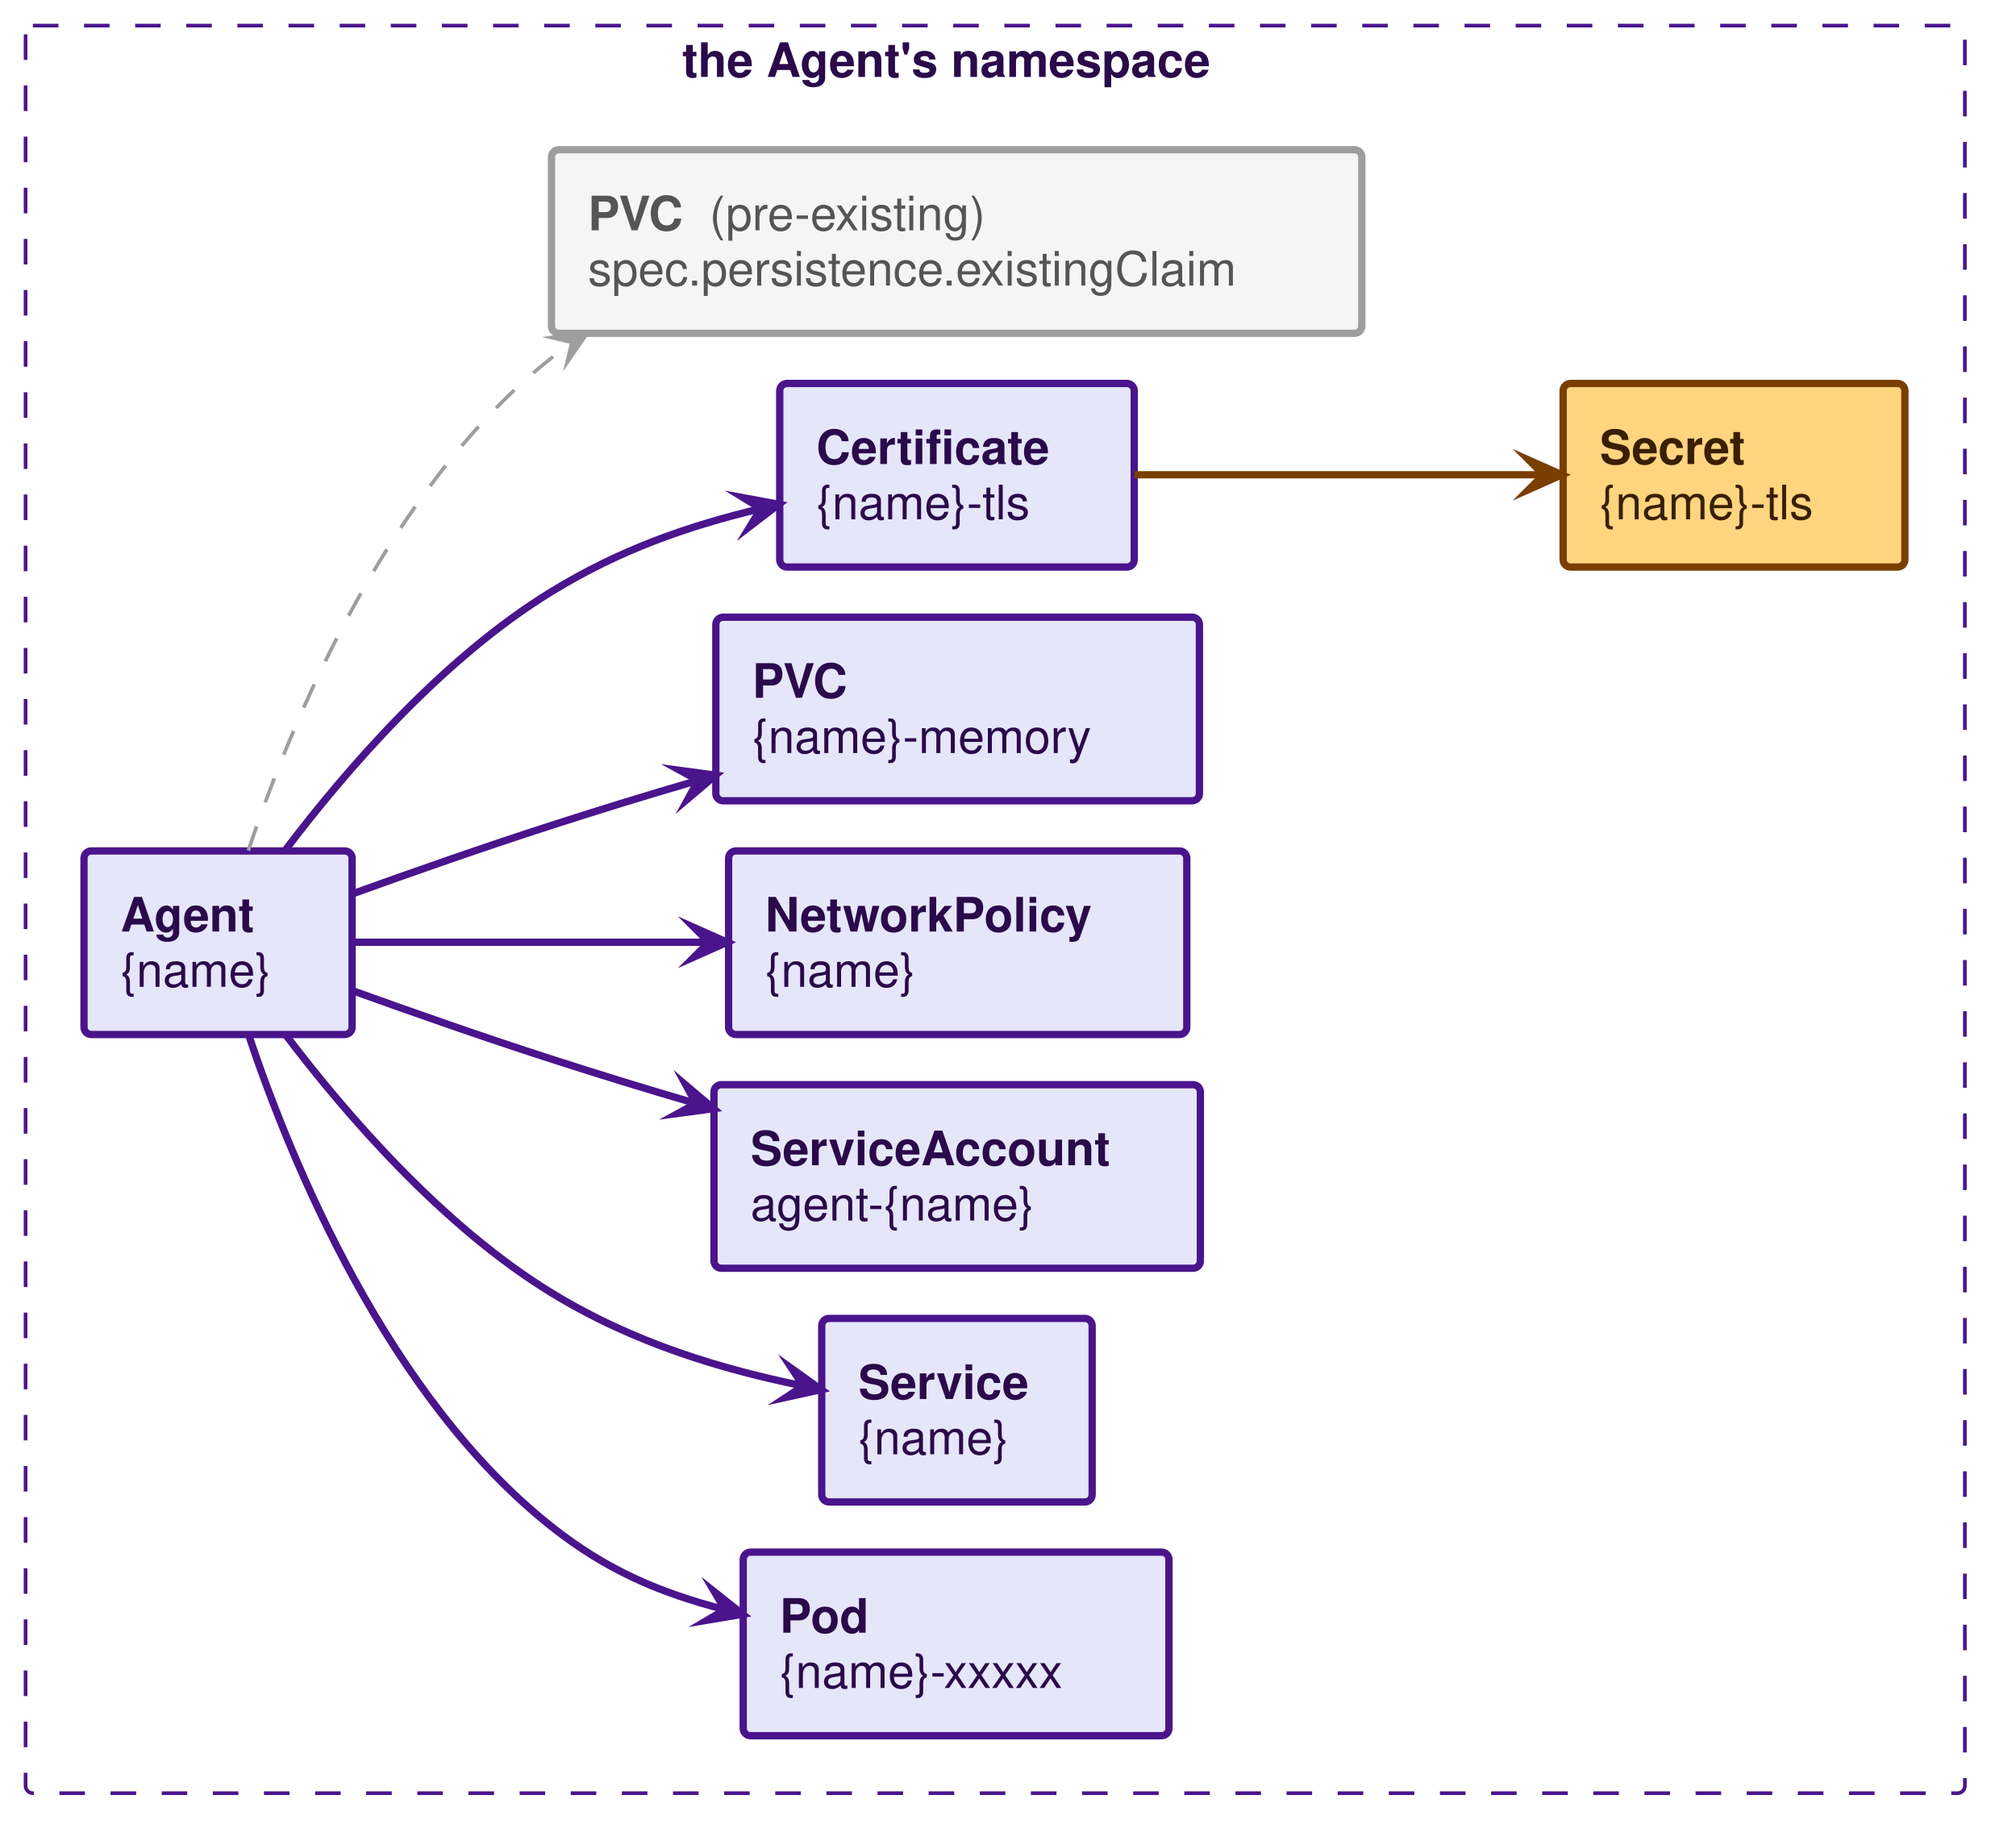
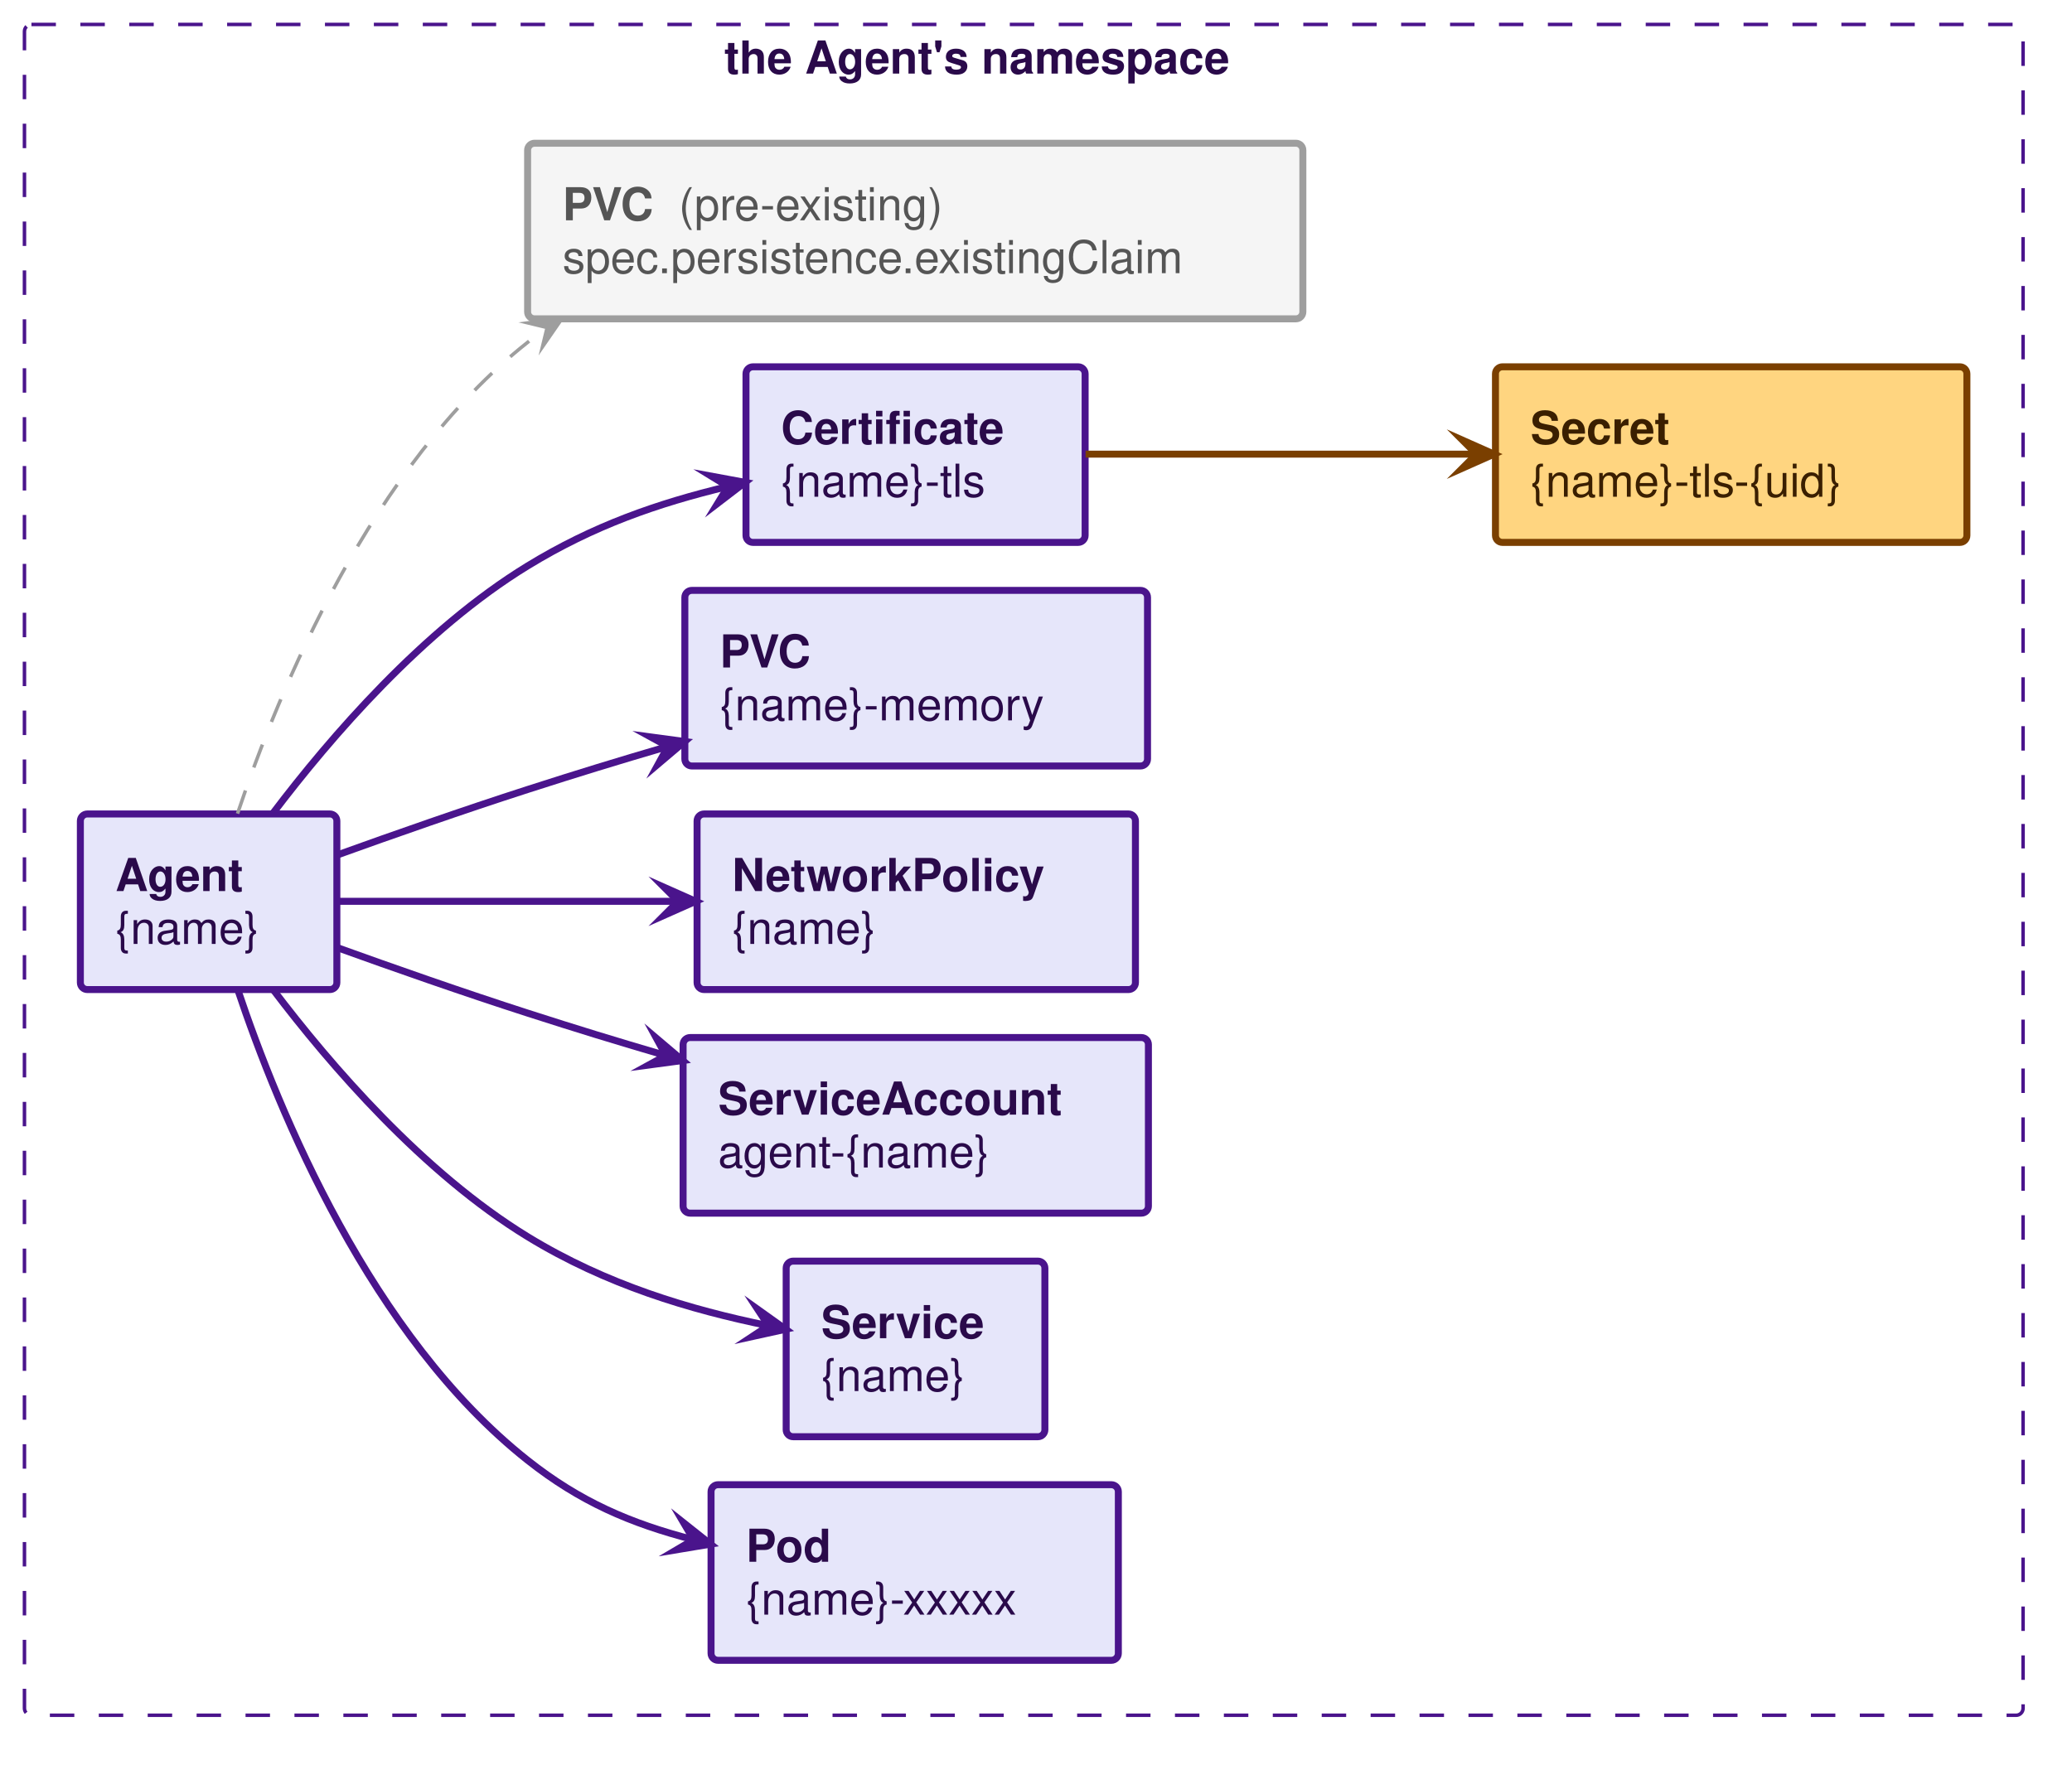
- <svg xmlns="http://www.w3.org/2000/svg" contentStyleType="text/css" data-diagram-type="DESCRIPTION" height="505px" preserveAspectRatio="none" style="width:552px;height:505px;" version="1.1" viewBox="0 0 552 505" width="552px" zoomAndPan="magnify">
+ <svg xmlns="http://www.w3.org/2000/svg" contentStyleType="text/css" data-diagram-type="DESCRIPTION" height="505px" preserveAspectRatio="none" style="width:593px;height:505px;" version="1.1" viewBox="0 0 593 505" width="593px" zoomAndPan="magnify">
  <defs />
  <g>
    <g class="cluster" data-qualified-name="ns" data-source-line="13" id="ent0001">
-       <rect fill="none" height="484" rx="2" ry="2" style="stroke:#4A148C;stroke-width:1;stroke-dasharray:7,7;" width="531" x="7" y="7" />
-       <text fill="#2A0A4A" font-family="Helvetica" font-size="13" font-weight="700" lengthAdjust="spacing" textLength="171.438" x="186.781" y="21.067">the Agent's namespace</text>
+       <rect fill="none" height="484" rx="2" ry="2" style="stroke:#4A148C;stroke-width:1;stroke-dasharray:7,7;" width="572" x="7" y="7" />
+       <text fill="#2A0A4A" font-family="Helvetica" font-size="13" font-weight="700" lengthAdjust="spacing" textLength="171.438" x="207.281" y="21.067">the Agent's namespace</text>
    </g>
    <g class="entity" data-qualified-name="ns.agent" data-source-line="14" id="ent0002">
      <rect fill="#E6E6FA" height="50.266" rx="2" ry="2" style="stroke:#4A148C;stroke-width:2;" width="73.409" x="23" y="233" />
      <text fill="#2A0A4A" font-family="Helvetica" font-size="13" font-weight="700" lengthAdjust="spacing" textLength="43.653" x="33" y="255.067">Agent</text>
      <text fill="#2A0A4A" font-family="Helvetica" font-size="13" lengthAdjust="spacing" textLength="53.409" x="33" y="270.2">{name}</text>
    </g>
    <g class="entity" data-qualified-name="ns.pod" data-source-line="15" id="ent0003">
      <rect fill="#E6E6FA" height="50.266" rx="2" ry="2" style="stroke:#4A148C;stroke-width:2;" width="116.567" x="203.5" y="425" />
      <text fill="#2A0A4A" font-family="Helvetica" font-size="13" font-weight="700" lengthAdjust="spacing" textLength="27.765" x="213.5" y="447.067">Pod</text>
      <text fill="#2A0A4A" font-family="Helvetica" font-size="13" lengthAdjust="spacing" textLength="96.567" x="213.5" y="462.2">{name}-xxxxx</text>
    </g>
    <g class="entity" data-qualified-name="ns.svc" data-source-line="16" id="ent0004">
      <rect fill="#E6E6FA" height="50.266" rx="2" ry="2" style="stroke:#4A148C;stroke-width:2;" width="74.044" x="225" y="361" />
      <text fill="#2A0A4A" font-family="Helvetica" font-size="13" font-weight="700" lengthAdjust="spacing" textLength="54.044" x="235" y="383.067">Service</text>
      <text fill="#2A0A4A" font-family="Helvetica" font-size="13" lengthAdjust="spacing" textLength="53.409" x="235" y="398.2">{name}</text>
    </g>
    <g class="entity" data-qualified-name="ns.sa" data-source-line="17" id="ent0005">
      <rect fill="#E6E6FA" height="50.266" rx="2" ry="2" style="stroke:#4A148C;stroke-width:2;" width="133.172" x="195.5" y="297" />
      <text fill="#2A0A4A" font-family="Helvetica" font-size="13" font-weight="700" lengthAdjust="spacing" textLength="113.172" x="205.5" y="319.067">ServiceAccount</text>
      <text fill="#2A0A4A" font-family="Helvetica" font-size="13" lengthAdjust="spacing" textLength="95.653" x="205.5" y="334.2">agent-{name}</text>
    </g>
    <g class="entity" data-qualified-name="ns.np" data-source-line="18" id="ent0006">
      <rect fill="#E6E6FA" height="50.266" rx="2" ry="2" style="stroke:#4A148C;stroke-width:2;" width="125.46" x="199.5" y="233" />
      <text fill="#2A0A4A" font-family="Helvetica" font-size="13" font-weight="700" lengthAdjust="spacing" textLength="105.46" x="209.5" y="255.067">NetworkPolicy</text>
      <text fill="#2A0A4A" font-family="Helvetica" font-size="13" lengthAdjust="spacing" textLength="53.409" x="209.5" y="270.2">{name}</text>
    </g>
    <g class="entity" data-qualified-name="ns.pvc" data-source-line="19" id="ent0007">
      <rect fill="#E6E6FA" height="50.266" rx="2" ry="2" style="stroke:#4A148C;stroke-width:2;" width="132.417" x="196" y="169" />
      <text fill="#2A0A4A" font-family="Helvetica" font-size="13" font-weight="700" lengthAdjust="spacing" textLength="29.129" x="206" y="191.067">PVC</text>
      <text fill="#2A0A4A" font-family="Helvetica" font-size="13" lengthAdjust="spacing" textLength="112.417" x="206" y="206.2">{name}-memory</text>
    </g>
    <g class="entity" data-qualified-name="ns.cert" data-source-line="20" id="ent0008">
      <rect fill="#E6E6FA" height="50.266" rx="2" ry="2" style="stroke:#4A148C;stroke-width:2;" width="97.061" x="213.5" y="105" />
      <text fill="#2A0A4A" font-family="Helvetica" font-size="13" font-weight="700" lengthAdjust="spacing" textLength="77.061" x="223.5" y="127.067">Certificate</text>
      <text fill="#2A0A4A" font-family="Helvetica" font-size="13" lengthAdjust="spacing" textLength="73.582" x="223.5" y="142.2">{name}-tls</text>
    </g>
    <g class="entity" data-qualified-name="ns.secret" data-source-line="21" id="ent0009">
-       <rect fill="#FFD580" height="50.266" rx="2" ry="2" style="stroke:#7A3F00;stroke-width:2;" width="93.582" x="428" y="105" />
+       <rect fill="#FFD580" height="50.266" rx="2" ry="2" style="stroke:#7A3F00;stroke-width:2;" width="134.918" x="428" y="105" />
      <text fill="#3A1F00" font-family="Helvetica" font-size="13" font-weight="700" lengthAdjust="spacing" textLength="47.328" x="438" y="127.067">Secret</text>
-       <text fill="#3A1F00" font-family="Helvetica" font-size="13" lengthAdjust="spacing" textLength="73.582" x="438" y="142.2">{name}-tls</text>
+       <text fill="#3A1F00" font-family="Helvetica" font-size="13" lengthAdjust="spacing" textLength="114.918" x="438" y="142.2">{name}-tls-{uid}</text>
    </g>
    <g class="entity" data-qualified-name="ns.extpvc" data-source-line="22" id="ent0010">
      <rect fill="#F5F5F5" height="50.266" rx="2" ry="2" style="stroke:#9E9E9E;stroke-width:2;" width="221.875" x="151" y="41" />
      <text fill="#555555" font-family="Helvetica" font-size="13" font-weight="700" lengthAdjust="spacing" textLength="29.129" x="161" y="63.067">PVC</text>
      <text fill="#555555" font-family="Helvetica" font-size="13" lengthAdjust="spacing" textLength="4.132" x="190.129" y="63.067"> </text>
      <text fill="#555555" font-family="Helvetica" font-size="13" lengthAdjust="spacing" textLength="87.706" x="194.262" y="63.067">(pre-existing)</text>
      <text fill="#555555" font-family="Helvetica" font-size="13" lengthAdjust="spacing" textLength="201.875" x="161" y="78.2">spec.persistence.existingClaim</text>
    </g>
    <g class="link" data-entity-1="ent0002" data-entity-2="ent0003" data-link-type="dependency" data-source-line="25" id="lnk11">
      <path d="M67.98,283.1 C79.81,318.45 106.21,382.55 151,418 C165.97,429.85 180.339,436.058 198.509,440.758" fill="none" id="agent-to-pod" style="stroke:#4A148C;stroke-width:2;" />
      <polygon fill="#4A148C" points="203.35,442.01,195.638,435.884,198.509,440.758,193.635,443.629,203.35,442.01" style="stroke:#4A148C;stroke-width:2;stroke-linejoin:miter;stroke-miterlimit:10;" />
    </g>
    <g class="link" data-entity-1="ent0002" data-entity-2="ent0004" data-link-type="dependency" data-source-line="26" id="lnk12">
      <path d="M78.14,283.24 C94.62,304.99 121.11,335.71 151,354 C173.57,367.8 197.471,374.898 219.952,379.498" fill="none" id="agent-to-svc" style="stroke:#4A148C;stroke-width:2;" />
      <polygon fill="#4A148C" points="224.85,380.5,216.835,374.777,219.952,379.498,215.231,382.615,224.85,380.5" style="stroke:#4A148C;stroke-width:2;stroke-linejoin:miter;stroke-miterlimit:10;" />
    </g>
    <g class="link" data-entity-1="ent0002" data-entity-2="ent0005" data-link-type="dependency" data-source-line="27" id="lnk13">
      <path d="M96.02,271.08 C112.64,277.07 132.76,284.13 151,290 C165.29,294.6 175.922,297.863 190.582,302.163" fill="none" id="agent-to-sa" style="stroke:#4A148C;stroke-width:2;" />
      <polygon fill="#4A148C" points="195.38,303.57,187.87,297.199,190.582,302.163,185.618,304.875,195.38,303.57" style="stroke:#4A148C;stroke-width:2;stroke-linejoin:miter;stroke-miterlimit:10;" />
    </g>
    <g class="link" data-entity-1="ent0002" data-entity-2="ent0006" data-link-type="dependency" data-source-line="28" id="lnk14">
      <path d="M96.35,258 C124.84,258 160.38,258 194.1,258" fill="none" id="agent-to-np" style="stroke:#4A148C;stroke-width:2;" />
      <polygon fill="#4A148C" points="199.1,258,190.1,254,194.1,258,190.1,262,199.1,258" style="stroke:#4A148C;stroke-width:2;stroke-linejoin:miter;stroke-miterlimit:10;" />
    </g>
    <g class="link" data-entity-1="ent0002" data-entity-2="ent0007" data-link-type="dependency" data-source-line="29" id="lnk15">
      <path d="M96.02,244.92 C112.64,238.93 132.76,231.87 151,226 C165.48,221.34 176.331,218.004 191.161,213.664" fill="none" id="agent-to-pvc" style="stroke:#4A148C;stroke-width:2;" />
      <polygon fill="#4A148C" points="195.96,212.26,186.199,210.949,191.161,213.664,188.446,218.627,195.96,212.26" style="stroke:#4A148C;stroke-width:2;stroke-linejoin:miter;stroke-miterlimit:10;" />
    </g>
    <g class="link" data-entity-1="ent0002" data-entity-2="ent0008" data-link-type="dependency" data-source-line="30" id="lnk16">
      <path d="M78.14,232.76 C94.62,211.01 121.11,180.29 151,162 C169.83,150.48 188.148,144.096 208.368,139.246" fill="none" id="agent-to-cert" style="stroke:#4A148C;stroke-width:2;" />
      <polygon fill="#4A148C" points="213.23,138.08,203.545,136.29,208.368,139.246,205.411,144.069,213.23,138.08" style="stroke:#4A148C;stroke-width:2;stroke-linejoin:miter;stroke-miterlimit:10;" />
    </g>
    <g class="link" data-entity-1="ent0008" data-entity-2="ent0009" data-link-type="dependency" data-source-line="31" id="lnk17">
-       <path d="M310.62,130 C345.62,130 387.94,130 422.65,130" fill="none" id="cert-to-secret" style="stroke:#7A3F00;stroke-width:2;" />
-       <polygon fill="#7A3F00" points="427.65,130,418.65,126,422.65,130,418.65,134,427.65,130" style="stroke:#7A3F00;stroke-width:2;stroke-linejoin:miter;stroke-miterlimit:10;" />
+       <path d="M310.69,130 C344.44,130 385.17,130 422.57,130" fill="none" id="cert-to-secret" style="stroke:#7A3F00;stroke-width:2;" />
+       <polygon fill="#7A3F00" points="427.57,130,418.57,126,422.57,130,418.57,134,427.57,130" style="stroke:#7A3F00;stroke-width:2;stroke-linejoin:miter;stroke-miterlimit:10;" />
    </g>
    <g class="link" data-entity-1="ent0002" data-entity-2="ent0010" data-link-type="dependency" data-source-line="32" id="lnk18">
      <path d="M67.98,232.9 C79.81,197.55 106.21,133.45 151,98 C154.12,95.53 153.152,95.855 156.592,93.755" fill="none" id="agent-to-extpvc" style="stroke:#9E9E9E;stroke-width:1;stroke-dasharray:7,7;" />
      <polygon fill="#9E9E9E" points="160.86,91.15,151.094,92.425,156.592,93.755,155.262,99.254,160.86,91.15" style="stroke:#9E9E9E;stroke-width:1;stroke-linejoin:miter;stroke-miterlimit:10;" />
    </g>
  </g>
</svg>
